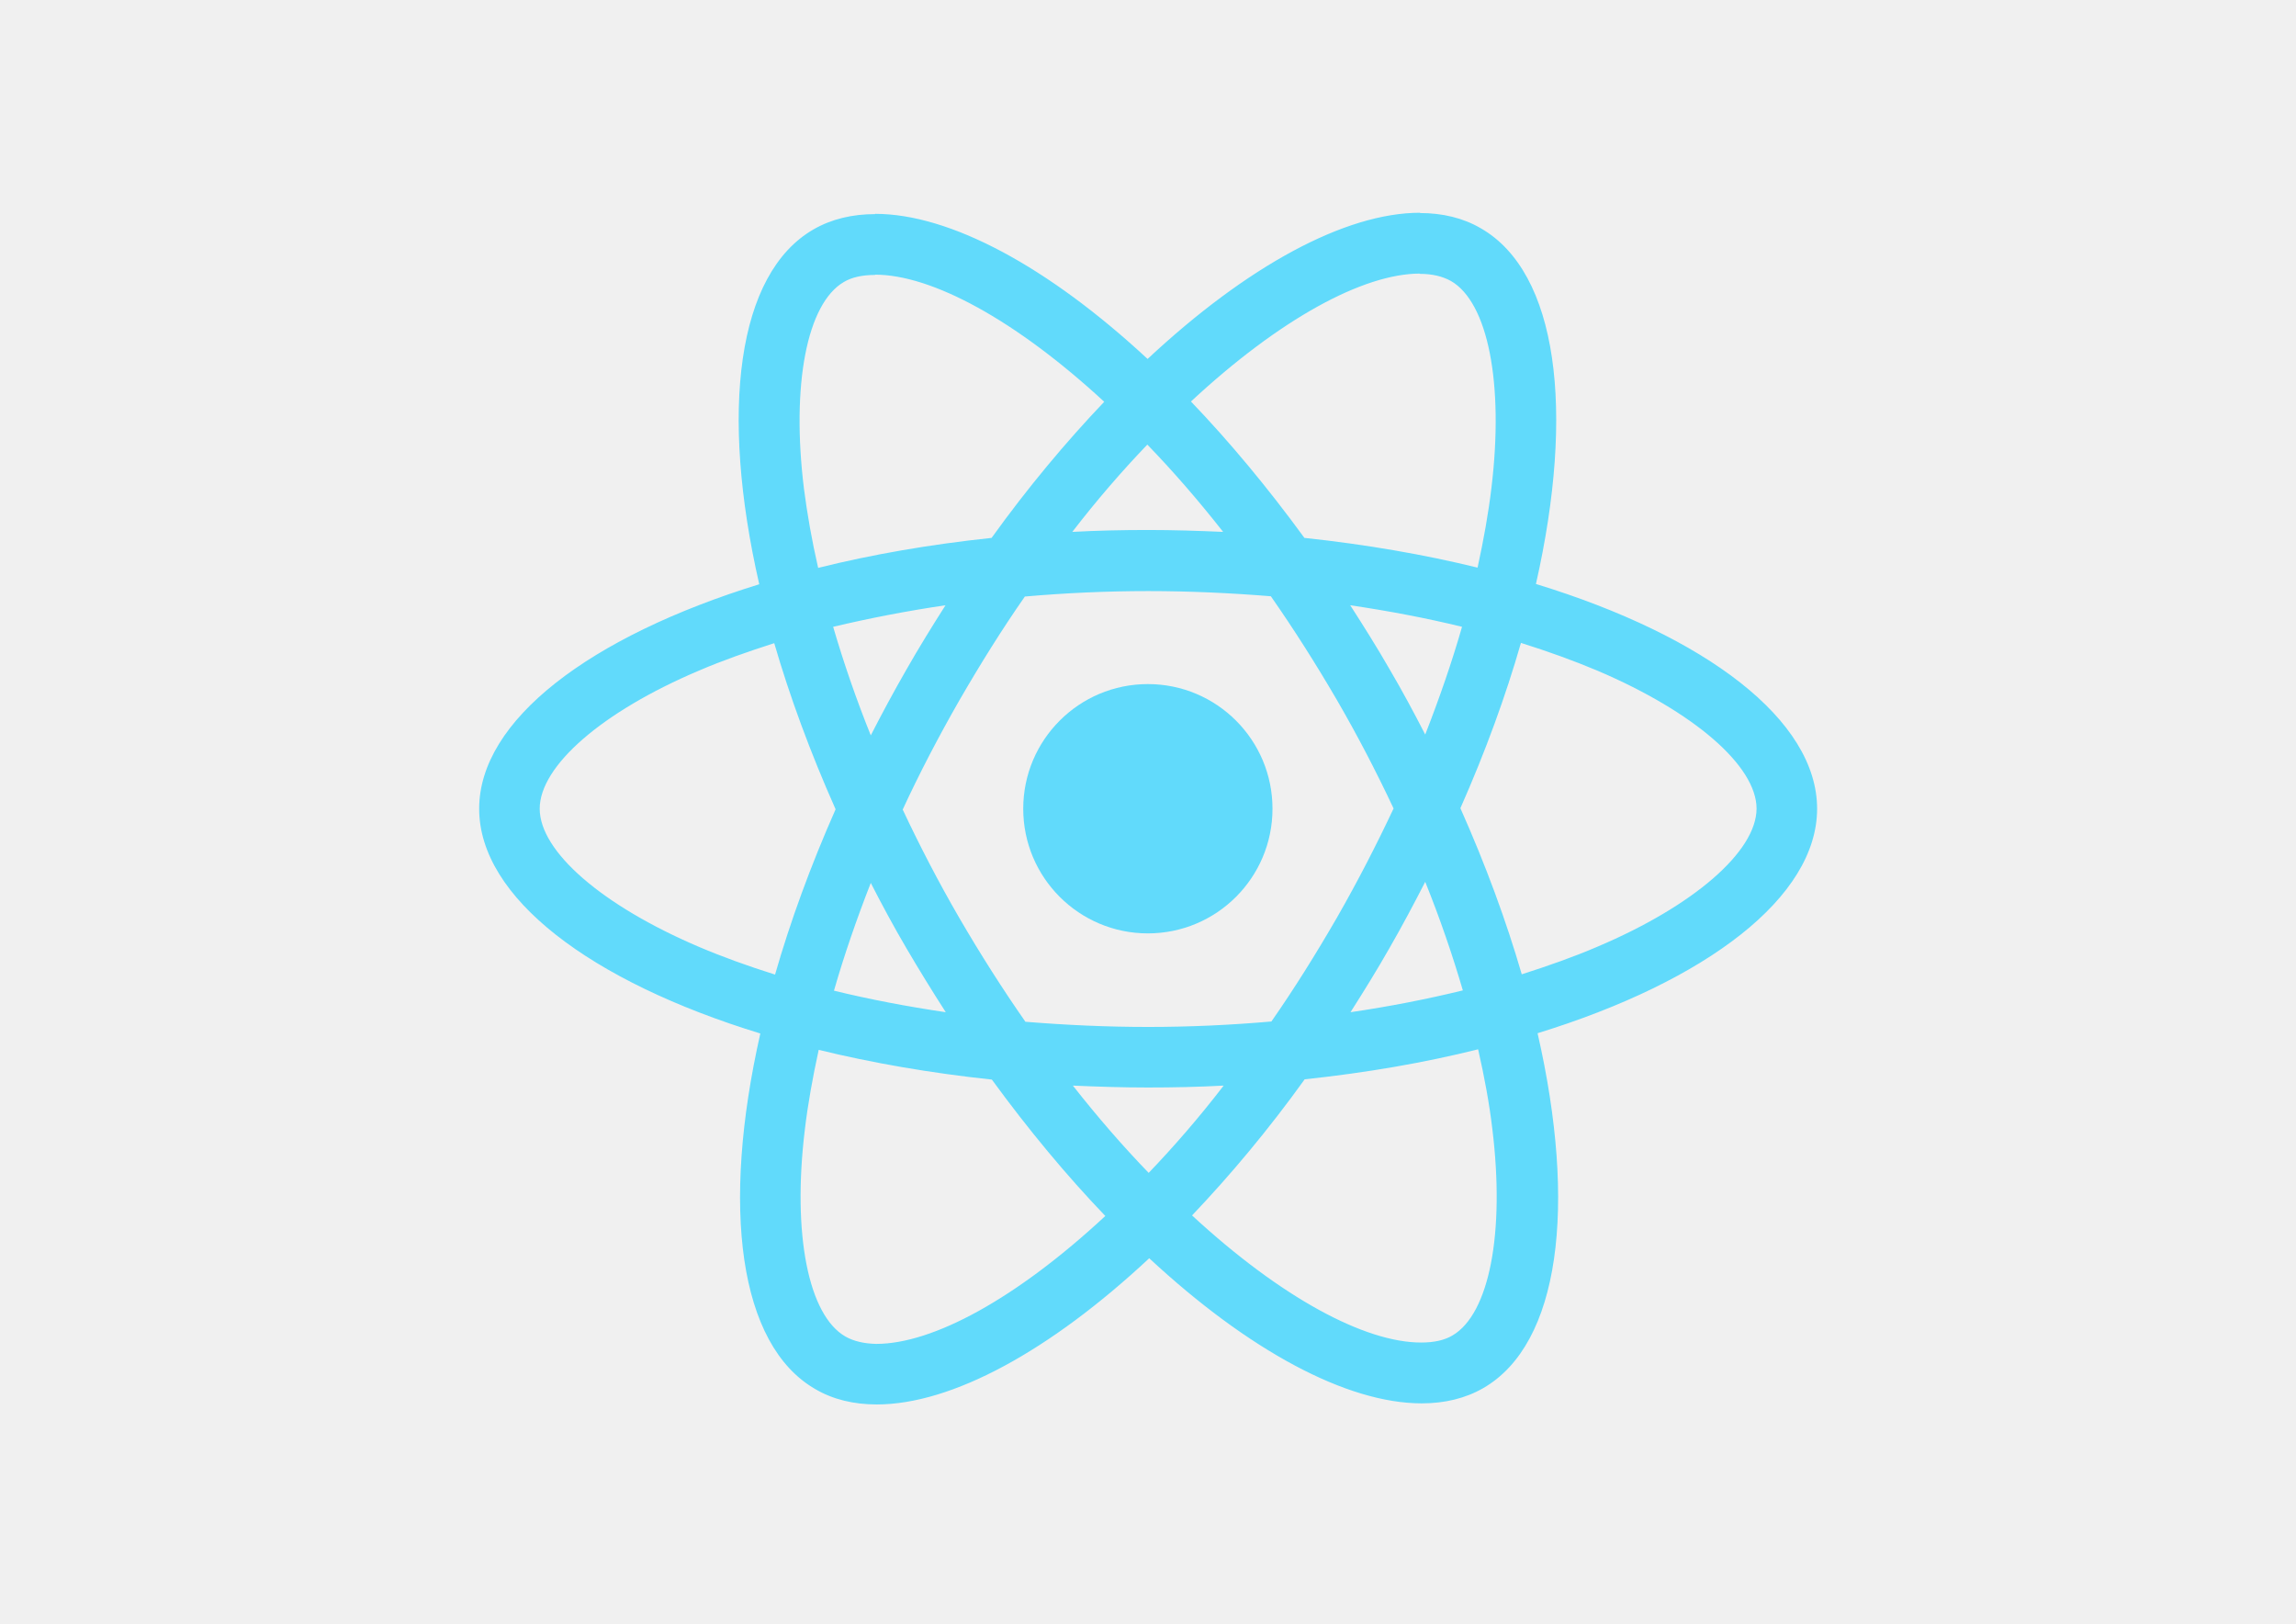
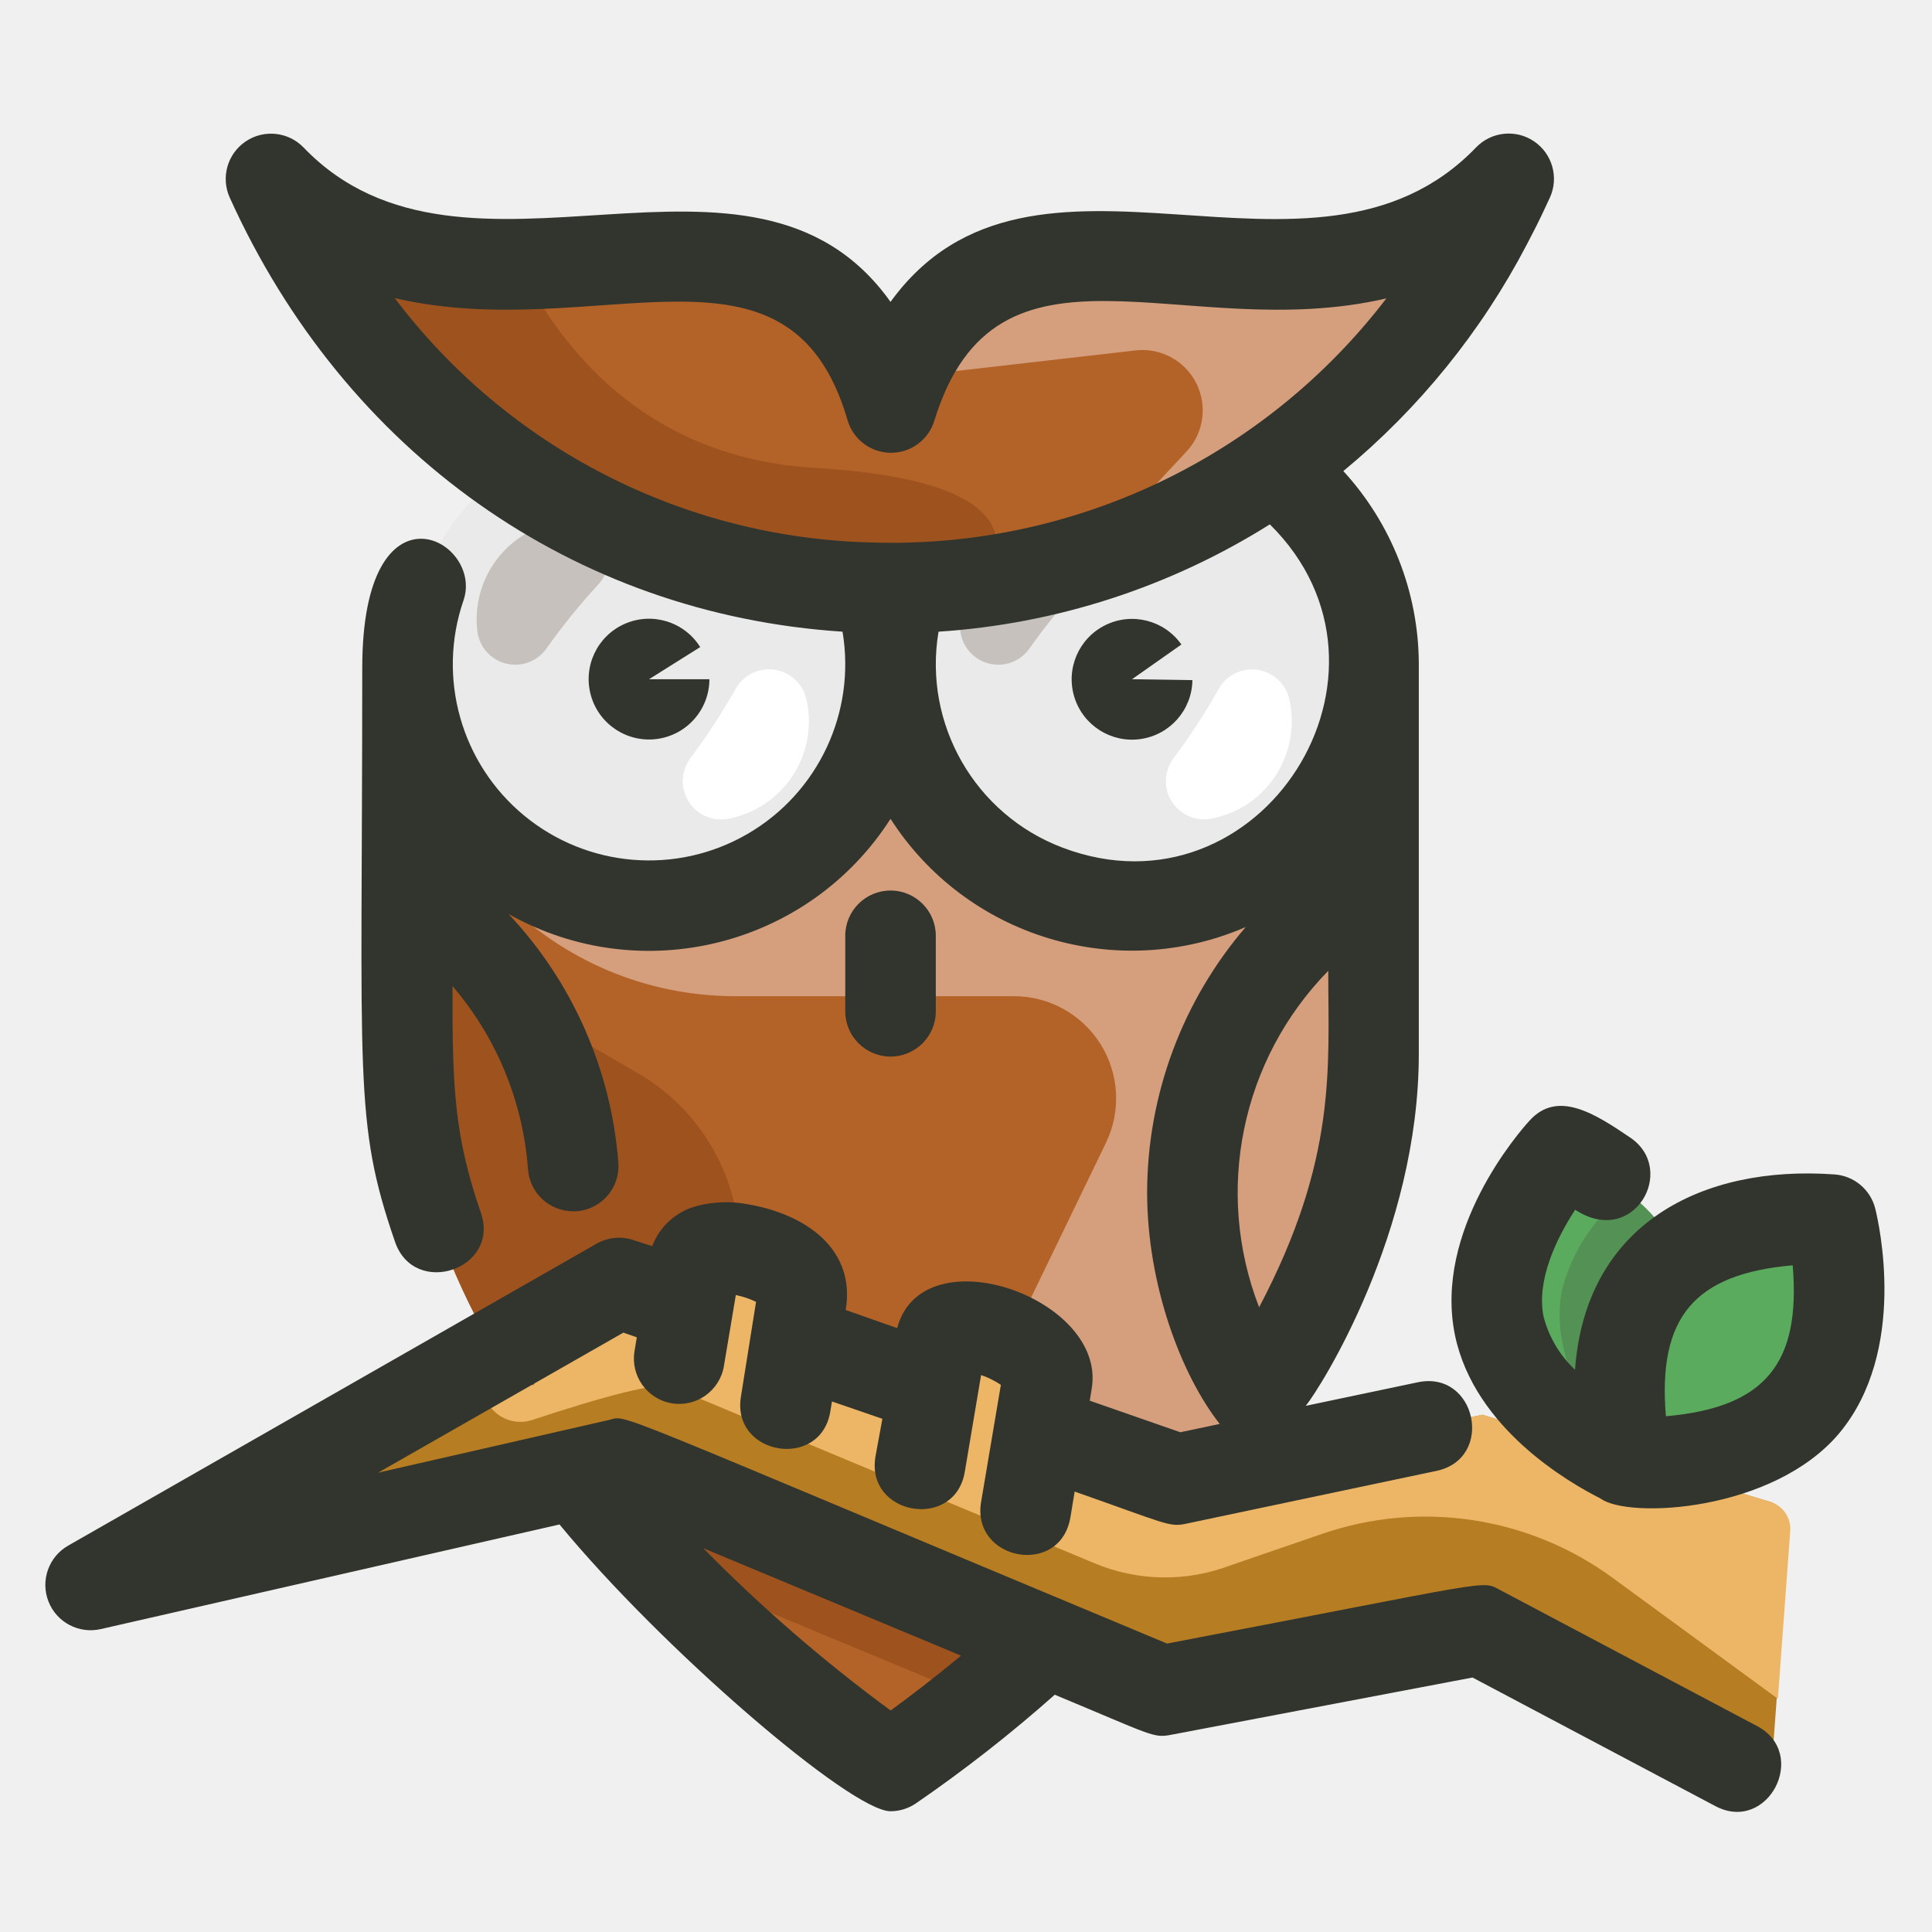
- <svg xmlns="http://www.w3.org/2000/svg" viewBox="0 0 841.9 595.3">
-   <g fill="#61DAFB">
-     <path d="M666.3 296.5c0-32.5-40.7-63.3-103.1-82.4 14.4-63.6 8-114.2-20.2-130.4-6.5-3.8-14.1-5.6-22.4-5.6v22.3c4.6 0 8.3.9 11.4 2.6 13.6 7.8 19.5 37.5 14.9 75.7-1.1 9.4-2.9 19.3-5.1 29.4-19.6-4.8-41-8.5-63.5-10.9-13.5-18.5-27.5-35.3-41.6-50 32.6-30.3 63.2-46.9 84-46.9V78c-27.5 0-63.5 19.6-99.9 53.6-36.4-33.8-72.4-53.2-99.9-53.2v22.3c20.7 0 51.4 16.5 84 46.6-14 14.7-28 31.4-41.3 49.9-22.6 2.4-44 6.1-63.6 11-2.3-10-4-19.7-5.2-29-4.7-38.2 1.1-67.9 14.6-75.8 3-1.8 6.9-2.6 11.5-2.6V78.5c-8.4 0-16 1.8-22.6 5.6-28.1 16.2-34.4 66.7-19.9 130.1-62.2 19.2-102.7 49.9-102.7 82.3 0 32.5 40.7 63.3 103.1 82.4-14.4 63.6-8 114.2 20.2 130.4 6.5 3.8 14.1 5.6 22.5 5.6 27.5 0 63.5-19.6 99.9-53.6 36.4 33.8 72.4 53.2 99.9 53.2 8.4 0 16-1.8 22.6-5.6 28.1-16.2 34.4-66.7 19.9-130.1 62-19.1 102.5-49.9 102.5-82.3zm-130.2-66.7c-3.7 12.9-8.3 26.2-13.5 39.5-4.1-8-8.4-16-13.1-24-4.6-8-9.5-15.8-14.4-23.4 14.2 2.1 27.9 4.7 41 7.9zm-45.8 106.5c-7.8 13.5-15.8 26.3-24.1 38.2-14.9 1.3-30 2-45.2 2-15.1 0-30.2-.7-45-1.9-8.3-11.9-16.4-24.6-24.2-38-7.6-13.1-14.5-26.4-20.8-39.8 6.2-13.4 13.2-26.8 20.7-39.9 7.8-13.5 15.8-26.3 24.1-38.2 14.9-1.3 30-2 45.2-2 15.1 0 30.2.7 45 1.9 8.3 11.9 16.4 24.6 24.2 38 7.6 13.1 14.5 26.4 20.8 39.8-6.3 13.4-13.2 26.8-20.7 39.9zm32.3-13c5.4 13.4 10 26.8 13.8 39.8-13.1 3.2-26.9 5.9-41.2 8 4.9-7.7 9.8-15.6 14.4-23.7 4.6-8 8.9-16.1 13-24.1zM421.2 430c-9.3-9.6-18.6-20.3-27.8-32 9 .4 18.2.7 27.5.7 9.4 0 18.7-.2 27.8-.7-9 11.7-18.3 22.4-27.5 32zm-74.4-58.9c-14.2-2.1-27.9-4.7-41-7.9 3.7-12.9 8.3-26.2 13.5-39.5 4.1 8 8.4 16 13.1 24 4.7 8 9.5 15.8 14.4 23.4zM420.7 163c9.3 9.6 18.6 20.3 27.8 32-9-.4-18.2-.7-27.5-.7-9.4 0-18.7.2-27.8.7 9-11.7 18.3-22.4 27.5-32zm-74 58.9c-4.9 7.7-9.8 15.6-14.4 23.7-4.6 8-8.9 16-13 24-5.4-13.4-10-26.8-13.8-39.8 13.1-3.1 26.9-5.8 41.2-7.9zm-90.5 125.2c-35.4-15.1-58.3-34.9-58.3-50.6 0-15.7 22.9-35.6 58.3-50.6 8.6-3.7 18-7 27.7-10.1 5.7 19.6 13.2 40 22.5 60.9-9.2 20.8-16.6 41.1-22.2 60.6-9.9-3.1-19.3-6.5-28-10.2zM310 490c-13.6-7.8-19.5-37.5-14.9-75.7 1.1-9.4 2.9-19.3 5.1-29.4 19.6 4.8 41 8.5 63.5 10.9 13.5 18.5 27.5 35.3 41.6 50-32.6 30.3-63.2 46.9-84 46.9-4.5-.1-8.3-1-11.3-2.7zm237.2-76.2c4.7 38.2-1.1 67.9-14.6 75.8-3 1.8-6.9 2.6-11.5 2.6-20.7 0-51.4-16.5-84-46.6 14-14.7 28-31.4 41.3-49.9 22.6-2.4 44-6.1 63.6-11 2.3 10.1 4.1 19.8 5.2 29.1zm38.5-66.7c-8.6 3.7-18 7-27.7 10.1-5.7-19.6-13.2-40-22.5-60.9 9.2-20.8 16.6-41.1 22.2-60.6 9.9 3.1 19.3 6.5 28.1 10.2 35.4 15.1 58.3 34.9 58.3 50.6-.1 15.7-23 35.6-58.4 50.6zM320.8 78.4z" />
-     <circle cx="420.9" cy="296.5" r="45.7" />
-     <path d="M520.5 78.1z" />
+ <svg xmlns="http://www.w3.org/2000/svg" height="128" viewBox="0 0 128 128" width="128">
+   <path d="M107.84,96.81l-.35-.16h0c-1.48-.74-7.13-3.85-8.15-8.78-1.19-5.68,4.22-11.61,4.22-11.61A20.93,20.93,0,0,1,107.81,79a11.49,11.49,0,0,1,4.25,6.23C113.24,90.88,107.84,96.81,107.84,96.81Z" style="fill: #5bab5e" />
+   <path d="M107.84,96.81l-.35-.16h0c-1.13-1.33-5-6.33-4-11.2A11.69,11.69,0,0,1,107.81,79a11.49,11.49,0,0,1,4.25,6.23C113.24,90.88,107.84,96.81,107.84,96.81Z" style="fill: #549154" />
+   <path d="M45.61,86.33,46,83.84c.4-2.45,7.58-.49,7.17,2l-.5,3L61.83,92l.52-3.13c.41-2.48,7.48.13,7.07,2.61l-.61,3.66,2.1.35L78,98l6-1.27,14.21-3,19,5.75a1.87,1.87,0,0,1,1.32,1.92l-1.28,17.43L98,108l-21,4-7.91-3.3L41,97l-2.65.61L6,105,32.83,89.67,41,85l3,1.07Z" style="fill: #b77d22" />
+   <path d="M118.61,101.41l-.82,11.14-10.93-8a21,21,0,0,0-19.26-2.93l-6.11,2.1a12.11,12.11,0,0,1-9-.16l-28-11.68c-.85-.35-4.53.64-9.3,2.22a2.51,2.51,0,0,1-2-4.56L41,85l3,1.07,1.56.26L46,83.84c.26-1.59,3.37-1.32,5.41-.28,1.11.57,1.9,1.37,1.76,2.23l-.5,3L61.83,92l.52-3.13c.28-1.67,3.55-1,5.56.31,1,.66,1.64,1.49,1.51,2.3l-.61,3.66,2.1.35L78,98l6-1.27,14.21-3,19,5.75A1.87,1.87,0,0,1,118.61,101.41Z" style="fill: #edb666" />
+   <path d="M48.66,59A16,16,0,0,1,28,49.66a15.79,15.79,0,0,1-1-5.39A16,16,0,0,1,33.71,31,43.82,43.82,0,0,0,59,39h.46l0,1.13A15.7,15.7,0,0,0,59,44,16,16,0,0,1,48.66,59Z" style="fill: #eaeaea" />
+   <path d="M48.66,59A16,16,0,0,0,59,44a16,16,0,0,0,32,0V58.21A24,24,0,0,0,83.15,92.5L84,96.73,78,98c-8.33-2.92-6.49-2.39-9.19-2.84l.61-3.66c.41-2.48-6.66-5.09-7.07-2.61L61.83,92,52.7,88.81l.5-3c.41-2.44-6.77-4.4-7.17-2l-.42,2.49c-2-.33-1,0-4.61-1.33l-8.17,4.67C26,77.78,27,70.85,27,58.82V44.27h0A16,16,0,0,0,48.66,59Z" style="fill: #9e521e" />
+   <path d="M91,44V58.21A24,24,0,0,0,83.15,92.5L84,96.73,78,98c-8.33-2.92-6.49-2.39-9.19-2.84l.61-3.66c.41-2.48-6.66-5.09-7.07-2.61L61.83,92,52.7,88.81l.5-3c.24-1.43-2.12-2.69-4.2-3A13.51,13.51,0,0,0,42.26,71.1L27,62.26v-18h0A16,16,0,0,0,59,44a16,16,0,0,0,32,0Z" style="fill: #b46328" />
+   <path d="M91,44V58.21A24,24,0,0,0,83.15,92.5L84,96.73,78,98c-8.33-2.92-6.49-2.39-9.19-2.84l.61-3.66c.17-1-1-2.12-2.42-2.82l6.29-13A6.77,6.77,0,0,0,67.2,66H48.73A21.73,21.73,0,0,1,27,44.27h0A16,16,0,0,0,59,44a16,16,0,0,0,32,0Z" style="fill: #d59f7d" />
+   <path d="M58.36,25c-7.77,0-13.21-2.82-17-7.5,2.25,0,4.39-.37,6.37-.47a29,29,0,0,0,4.38.45C54.58,18.29,56.69,20.33,58.36,25Z" style="fill: #d59f7d" />
+   <path d="M41,97l28.09,11.7-.19.45A94.08,94.08,0,0,1,59,117,100,100,0,0,1,38.41,97.86l-.06-.25Z" style="fill: #b46328" />
+   <path d="M41,97l28.09,11.7-.19.45A94.08,94.08,0,0,1,59,117,100,100,0,0,1,38.41,97.86l-.06-.25Z" style="fill: #b46328" />
+   <path d="M69.09,108.7l-.19.45c-1.44,1.3-2.81,2.45-4,3.45L43.5,103.71c-1.71-1.81-3.44-3.76-5.09-5.85l-.06-.25L41,97Z" style="fill: #9e521e" />
+   <path d="M91,69.82c0,7.73-2.82,15-6.79,21.48l-1.54.47A24,24,0,0,1,91,58.21Z" style="fill: #b46328" />
+   <path d="M91,69.82c0,7.73-2.82,15-6.79,21.48l-1.54.47A24,24,0,0,1,91,58.21Z" style="fill: #d59f7d" />
+   <path d="M27,69.82c0,7.73,2.82,15,6.79,21.48l1.54.47A24,24,0,0,0,27,58.21Z" style="fill: #9e521e" />
+   <path d="M85.14,31.61A16,16,0,0,1,91,44a16,16,0,0,1-32,0,15.7,15.7,0,0,1,.48-3.89l0-1.13a43.79,43.79,0,0,0,24.15-7.55Z" style="fill: #eaeaea" />
+   <path d="M64,38.72a6.54,6.54,0,0,0-.36,3.2A2.53,2.53,0,0,0,68.18,43a42.53,42.53,0,0,1,3.45-4.27,2.53,2.53,0,0,0-2-4.25A6.58,6.58,0,0,0,64,38.72Z" style="fill: #c6c1bd" />
+   <path d="M51.13,52.91a6.54,6.54,0,0,1-2.94,1.34,2.53,2.53,0,0,1-2.45-4,42.53,42.53,0,0,0,3-4.6,2.53,2.53,0,0,1,4.66.6A6.58,6.58,0,0,1,51.13,52.91Z" style="fill: #fff" />
+   <path d="M59,27c5.77-20,27.65-1.27,41-15.14A46.66,46.66,0,0,1,83.61,31.44,43.79,43.79,0,0,1,59.46,39H59a43.82,43.82,0,0,1-25.29-8A46.71,46.71,0,0,1,18,11.86C31.35,25.73,53.23,7,59,27Z" style="fill: #9e521e" />
+   <path d="M51.13,52.91a6.54,6.54,0,0,1-2.94,1.34,2.53,2.53,0,0,1-2.45-4,42.53,42.53,0,0,0,3-4.6,2.53,2.53,0,0,1,4.66.6A6.58,6.58,0,0,1,51.13,52.91Z" style="fill: #fff" />
+   <path d="M100,11.86c-.73,1.59-1.08,2.26-1.45,2.94a0,0,0,0,1,0,0A45.52,45.52,0,0,1,65,38.57S71,32,54,31c-10.41-.63-16.3-6.86-19.65-13.49,8.14-.15,16.23-2.1,21.19,3A22.91,22.91,0,0,1,59,27l.24-.77c1.65-5,4.39-7.4,7.78-8.46C76.28,14.89,90.36,21.87,100,11.86Z" style="fill: #b46328" />
+   <path d="M100,11.86A45.84,45.84,0,0,1,72,37l6.53-7a4,4,0,0,0-3.42-6.77L59.68,25C66.33,8.3,87.13,25.23,100,11.86Z" style="fill: #d59f7d" />
+   <path d="M32,38.72a6.54,6.54,0,0,0-.36,3.2A2.53,2.53,0,0,0,36.18,43a42.53,42.53,0,0,1,3.45-4.27,2.53,2.53,0,0,0-2-4.25A6.58,6.58,0,0,0,32,38.72Z" style="fill: #c6c1bd" />
+   <path d="M83.13,52.91a6.54,6.54,0,0,1-2.94,1.34,2.53,2.53,0,0,1-2.45-4,42.53,42.53,0,0,0,3-4.6,2.53,2.53,0,0,1,4.66.6A6.58,6.58,0,0,1,83.13,52.91Z" style="fill: #fff" />
+   <path d="M43,45h4a4,4,0,1,1-.61-2.13Z" style="fill: #31352e" />
+   <path d="M75,45l4,.06a4,4,0,1,1-.73-2.36Z" style="fill: #31352e" />
+   <path d="M119.54,93c-3.73,4.44-11.73,3.85-11.73,3.85s-1.95-7.78,1.78-12.22,11.73-3.85,11.73-3.85S123.27,88.58,119.54,93Z" style="fill: #5bab5e" />
+   <g>
+     <path d="M59,70a3,3,0,0,0,3-3V62a3,3,0,0,0-6,0v5A3,3,0,0,0,59,70Z" style="fill: #31352e" />
+     <path d="M116.4,114.35l-17-9c-1.28-.68-.13-.65-22.08,3.54C39.24,93,41.68,93.77,40.33,94.08L25.05,97.57,41.3,88.29l.89.31-.15.91a3,3,0,1,0,5.92,1l.79-4.71a5.76,5.76,0,0,1,1.34.45l-1,6.27c-.65,3.91,5.27,4.9,5.92,1l.11-.67L58.46,94,58,96.51c-.65,3.91,5.27,4.9,5.92,1L65,91.1a5.6,5.6,0,0,1,1.31.65L65,99.51c-.65,3.89,5.26,5,5.92,1l.28-1.69c6.07,2.13,6.25,2.37,7.38,2.13l16.59-3.5c3.88-.82,2.64-6.69-1.24-5.87l-7.42,1.56C87.49,91.93,94,81.67,94,69.82c0-.47,0-25.42,0-25.9A19,19,0,0,0,89,31.21a48.73,48.73,0,0,0,12.15-15h0c.51-1,.63-1.16,1.53-3.11a3,3,0,0,0-4.88-3.34C87,21,68.45,6.95,59,20c-9.2-12.93-28.17.91-38.88-10.22a3,3,0,0,0-4.9,3.31C22.87,30,38,40.69,55.82,41.85a13,13,0,1,1-25.11-2.08c1.37-4-6.71-8.37-6.71,4.5,0,27.29-.59,30,2.17,38,1.28,3.74,7,1.82,5.68-1.94-1.73-5.07-1.89-8.12-1.87-15a21,21,0,0,1,5,12.13,3,3,0,0,0,3,2.79h.21a3,3,0,0,0,2.78-3.2A27.09,27.09,0,0,0,33.7,60.56,19,19,0,0,0,59,54.25a19,19,0,0,0,23.53,7.17A27.07,27.07,0,0,0,76,79c0,6.1,2.25,12.09,4.81,15.34l-2.61.55-6-2.09.13-.81c1-6-11.23-10.28-12.89-4l-3.41-1.2c.67-4-2.59-6.33-6.46-7a7.68,7.68,0,0,0-3.36.1,4.33,4.33,0,0,0-3,2.67L42,82.17a3,3,0,0,0-2.48.23l-35,20a3,3,0,0,0,2.16,5.53L37.07,101c6.78,8.23,19.3,19,21.93,19a3,3,0,0,0,1.65-.5,94.11,94.11,0,0,0,9.23-7.22c6.44,2.68,6.52,2.88,7.68,2.66l20-3.8,16.07,8.51C117.12,121.52,119.89,116.19,116.4,114.35ZM57.71,35.94A40.81,40.81,0,0,1,26.15,19.75c13.45,3.13,26.13-5.2,30,8.08a3,3,0,0,0,5.75.05c4.14-13.46,16.54-5,29.95-8.11A41.28,41.28,0,0,1,57.71,35.94ZM70.4,56.16a13,13,0,0,1-8.22-14.31,47,47,0,0,0,21.95-7.11C94.06,44.53,83.52,61.12,70.4,56.16ZM88,64.32c0,6.44.6,12.45-4.58,22.29A21,21,0,0,1,88,64.32Zm-29,49a103,103,0,0,1-12.41-10.75l17.08,7.12C61.76,111.28,60.12,112.51,59,113.33Z" style="fill: #31352e" />
+     <path d="M124.24,80.07a3,3,0,0,0-2.69-2.26c-8.82-.64-16.51,3.3-17.2,12.94a7.4,7.4,0,0,1-2.08-3.5c-.5-2.38.83-5.18,2.09-7.1,3.87,2.54,6.8-2.65,3.65-4.78-2.32-1.57-4.8-3.19-6.67-1.13-.66.72-6.39,7.26-4.94,14.24,1.29,6.16,7.57,9.76,9.64,10.8,1.84,1.37,11.45.87,15.81-4.32C126.42,89.49,124.47,81,124.24,80.07ZM110.37,93.83c-.55-6.55,1.88-9.43,8.4-10C119.31,90.28,117,93.25,110.37,93.83Z" style="fill: #31352e" />
  </g>
</svg>
